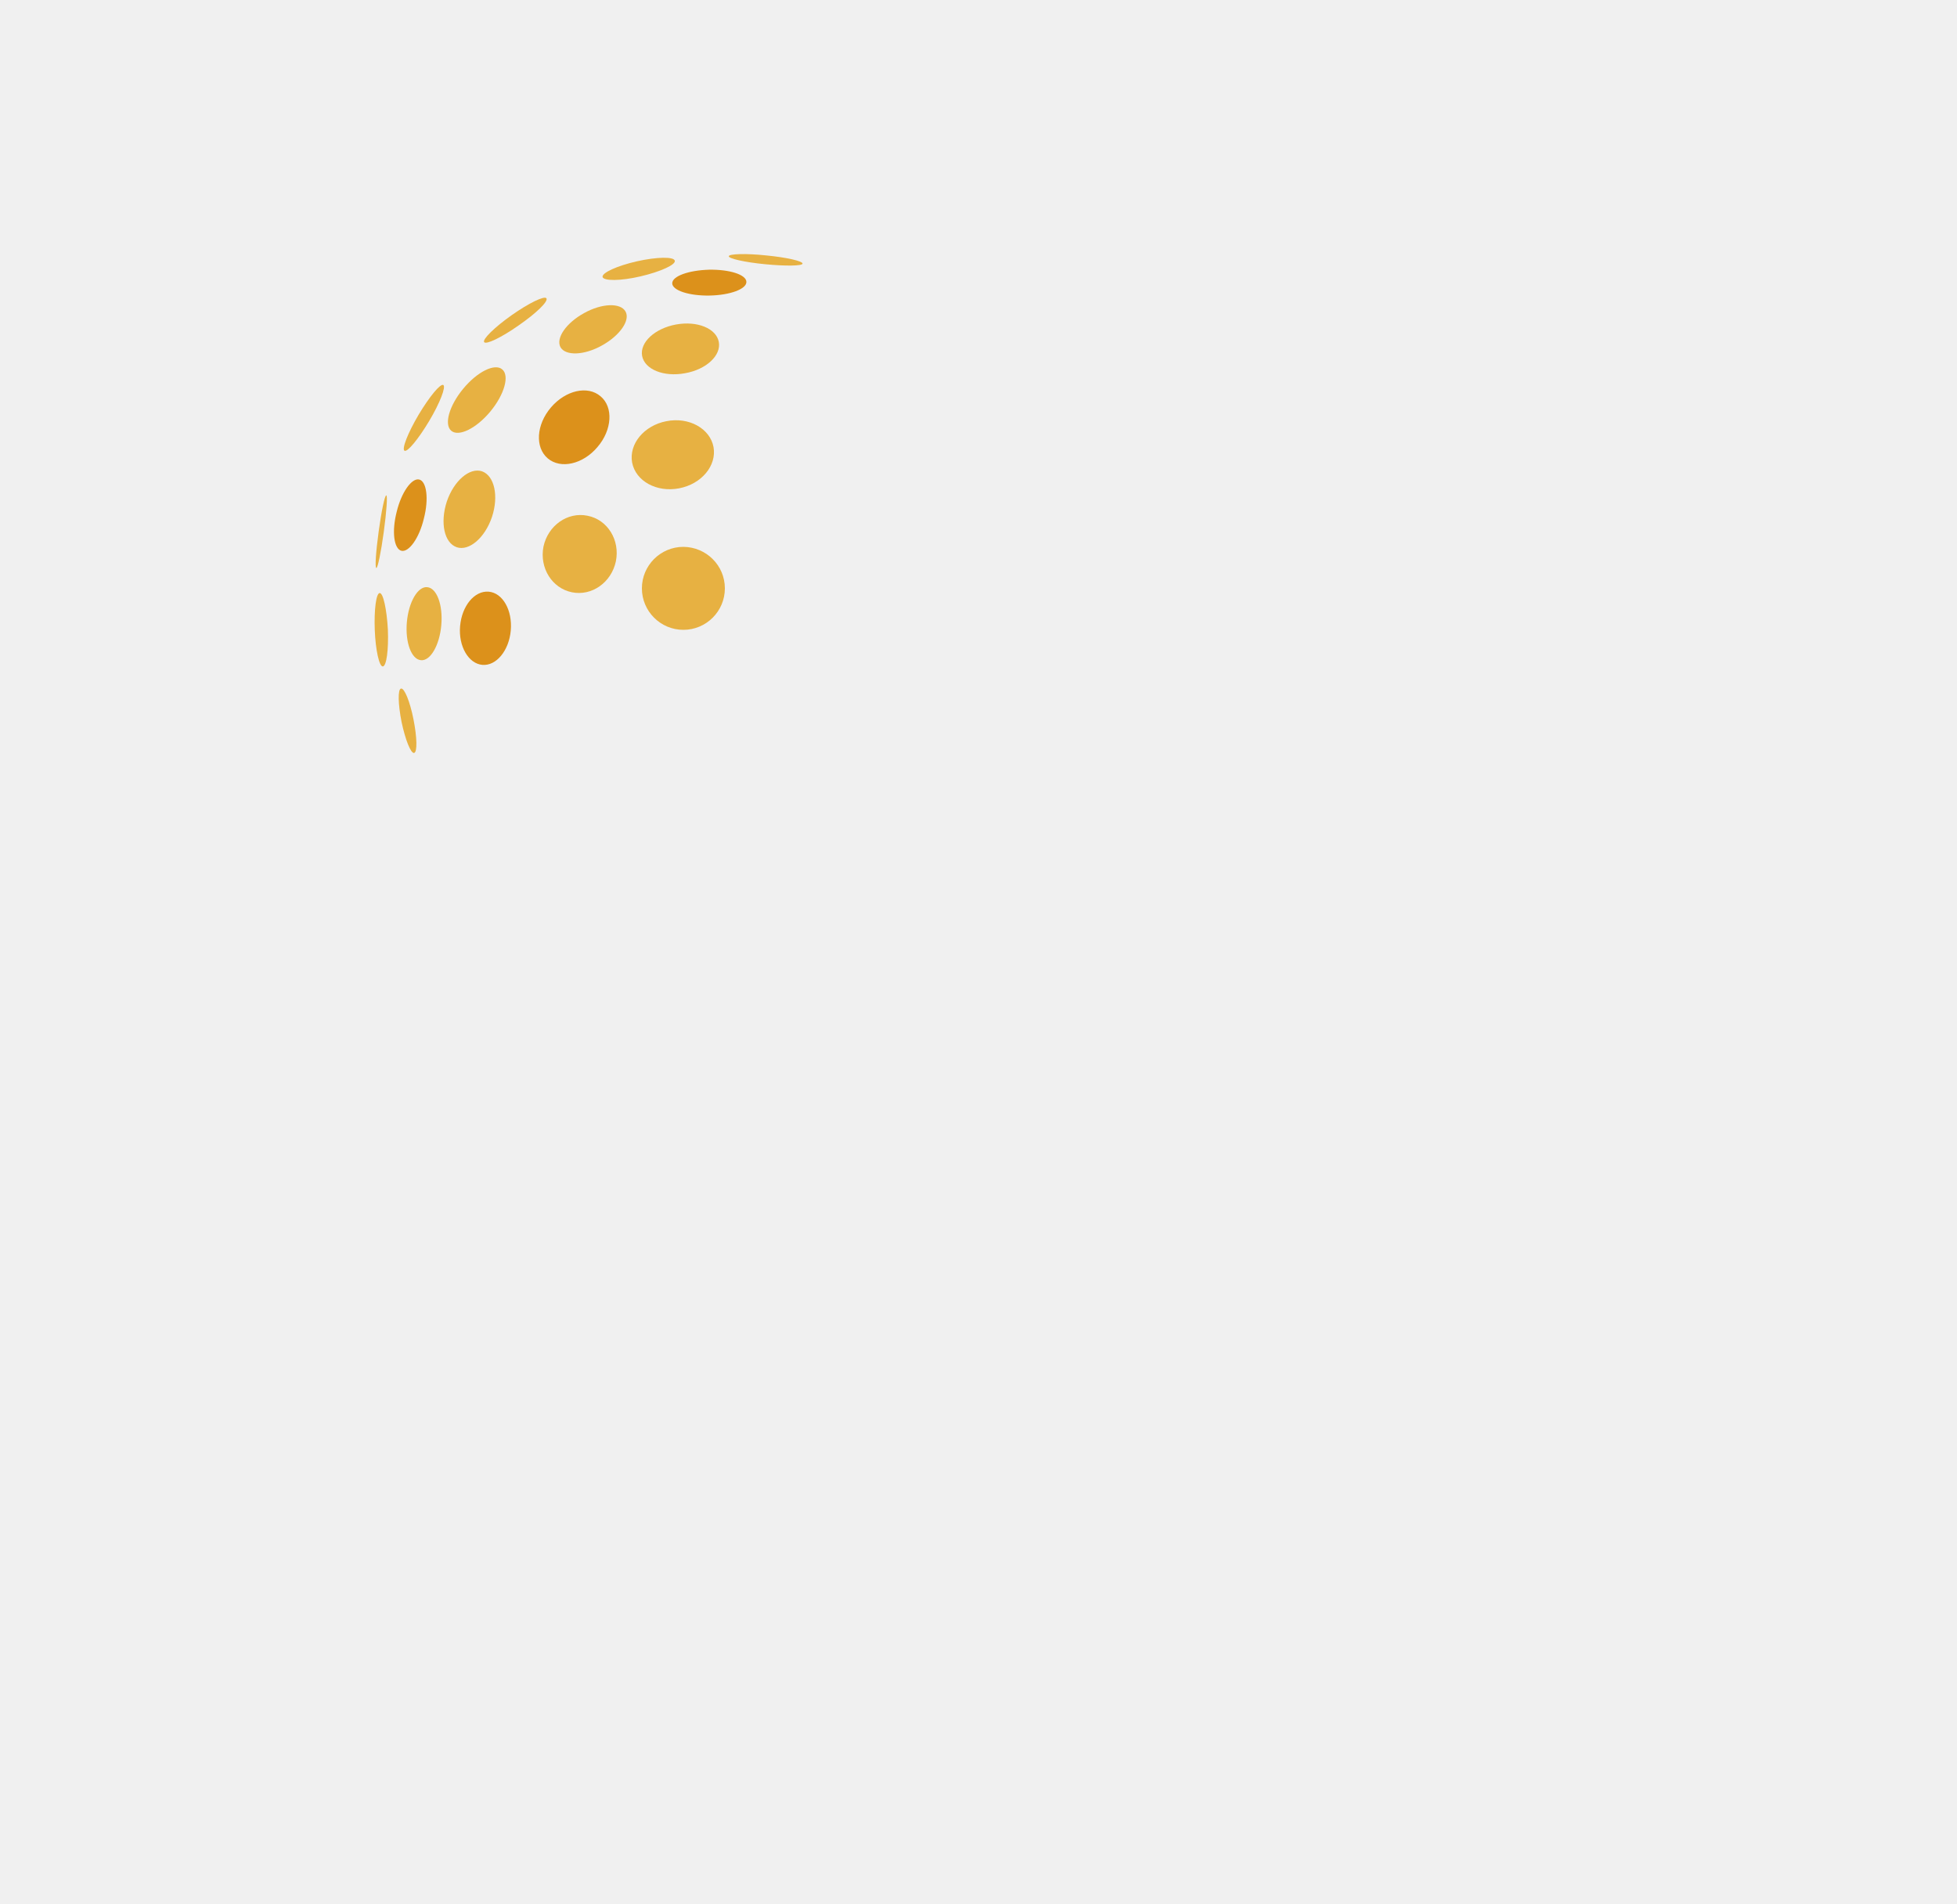
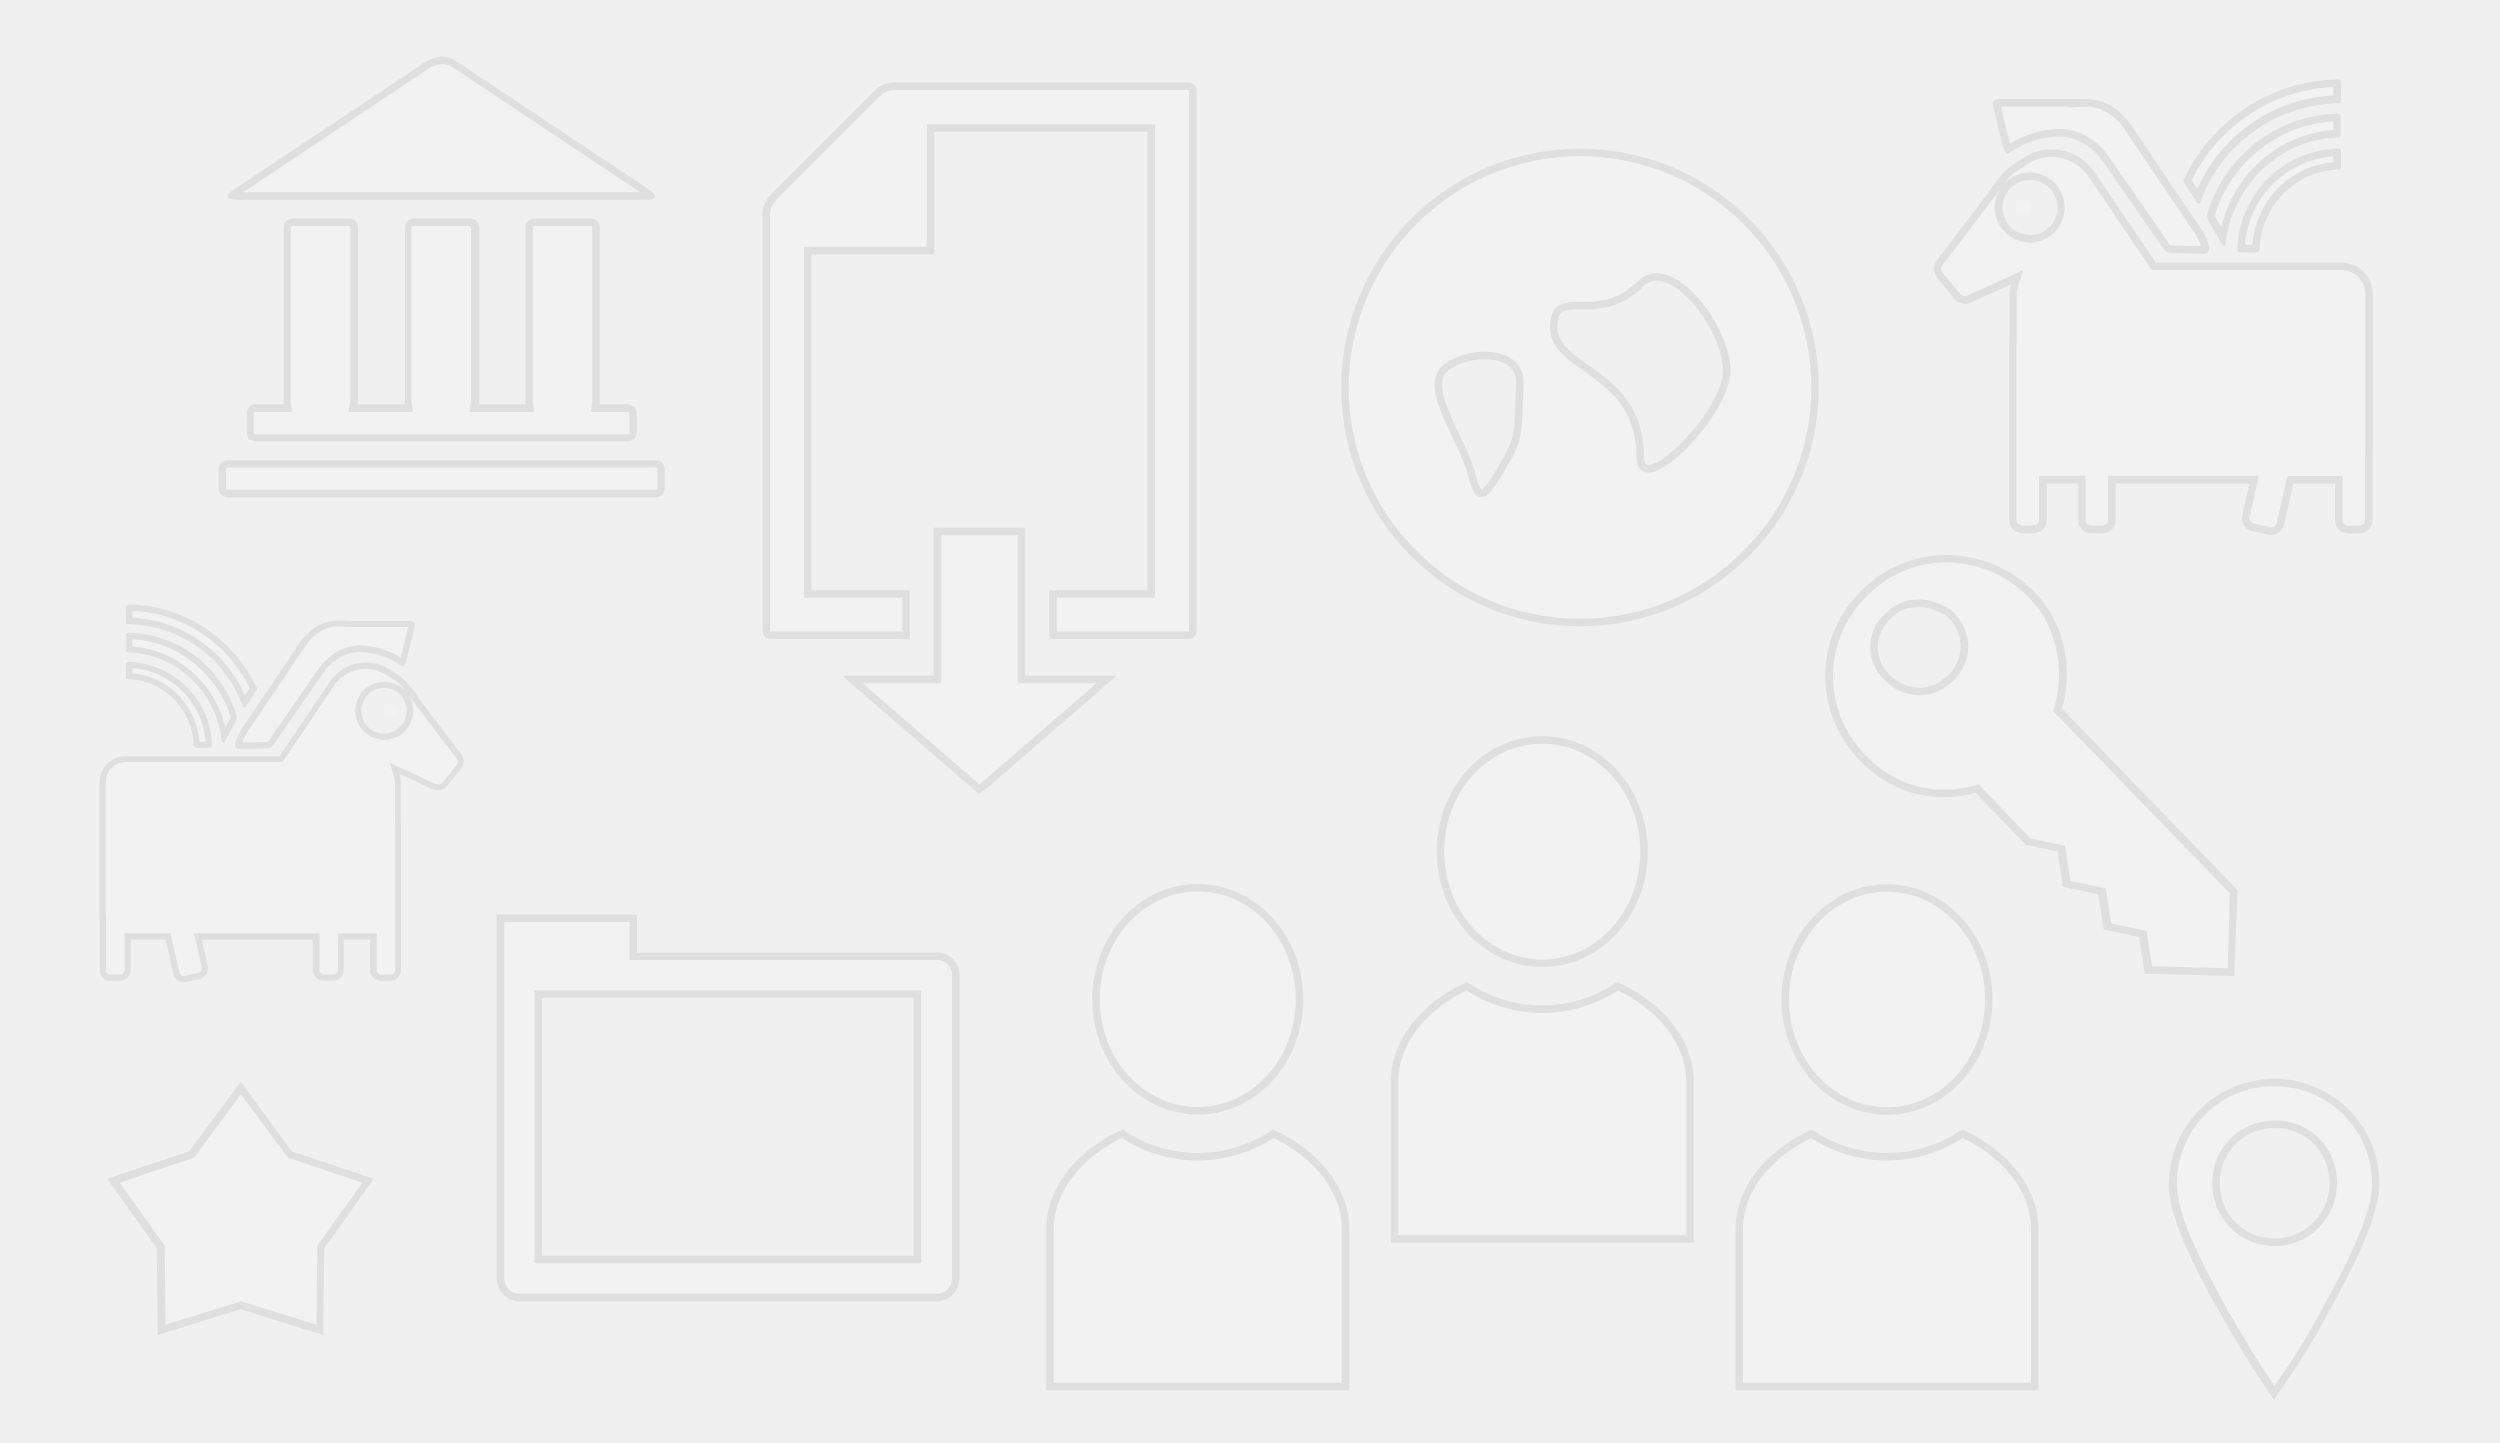
- <svg xmlns="http://www.w3.org/2000/svg" version="1.1" id="Ebene_1" x="0px" y="0px" viewBox="0 0 1000 972.8" style="enable-background:new 0 0 1000 972.8;" xml:space="preserve">
+ <svg xmlns="http://www.w3.org/2000/svg" version="1.1" x="0px" y="0px" viewBox="0 0 1000 577" style="enable-background:new 0 0 1000 577;" xml:space="preserve">
  <style type="text/css">
- 	.st0{fill:#E7B142;}
- 	.st1{fill:#DC911B;}
+ 	.st0{display:none;}
+ 	.st1{display:inline;}
+ 	.st2{fill:#4A668B;}
+ 	.st3{opacity:0.12;}
+ 	.st4{fill:#FFFFFF;}
+ 	.st5{fill:#5E5E5E;}
+ 	.st6{opacity:0.12;fill:#FFFFFF;stroke:#606060;stroke-width:3;stroke-miterlimit:10;}
+ 	.st7{fill:#FFFFFF;stroke:#606060;stroke-width:3;stroke-miterlimit:10;}
</style>
-   <g>
-     <path class="st0" d="M370.4,300.6c0,11.7-9.5,21.2-21.2,21.2c-11.7,0-21.2-9.5-21.2-21.2s9.5-21.2,21.2-21.2   C360.9,279.5,370.4,288.9,370.4,300.6z" />
-     <path class="st0" d="M364.6,228.4c1.7,9.5-6.1,18.9-17.6,21.1c-11.5,2.2-22.2-3.7-24-13.2c-1.7-9.5,6.1-18.9,17.5-21.1   C352,212.9,362.8,218.9,364.6,228.4z" />
-     <path class="st0" d="M314.7,286.8c-2.3,10.8-12.3,17.9-22.5,15.8c-10.2-2.1-16.6-12.5-14.5-23.3c2.3-10.8,12.3-17.9,22.5-15.8   C310.5,265.5,316.9,276,314.7,286.8z" />
-     <path class="st1" d="M305.3,228.4c-7.4,8.8-18.8,11.4-25.4,5.8s-5.9-17.2,1.6-26c7.5-8.8,18.8-11.4,25.4-5.7   C313.5,208,312.8,219.7,305.3,228.4z" />
-     <path class="st0" d="M350,190.7c-10.8,2-20.6-1.9-21.9-8.9c-1.2-6.9,6.5-14,17.3-16c10.9-2,20.6,2,21.9,8.9S360.9,188.8,350,190.7z   " />
-     <path class="st1" d="M362.6,151c-10.4,0.2-19-2.6-19.1-6.2c-0.1-3.7,8.4-6.7,18.8-7c10.4-0.2,19,2.5,19.1,6.2   C381.5,147.7,373,150.8,362.6,151z" />
-     <path class="st0" d="M391,135c-10.4-1-18.8-2.9-18.6-4.1c0.1-1.2,8.7-1.5,19.1-0.4c10.4,1,18.7,2.9,18.6,4.2   C409.9,135.9,401.3,136,391,135z" />
-     <path class="st0" d="M327.3,141.2c-10.2,2.4-18.9,2.4-19.4,0.3c-0.4-2.1,7.4-5.7,17.6-8c10.2-2.3,18.9-2.4,19.3-0.3   C345.4,135.2,337.6,138.8,327.3,141.2z" />
-     <path class="st0" d="M307.6,176.5c-9.1,5.1-18.6,5.4-21.2,0.9c-2.5-4.6,2.9-12.4,12-17.4c9.1-5.1,18.6-5.4,21.2-0.9   C322.2,163.6,316.8,171.4,307.6,176.5z" />
-     <path class="st0" d="M250.6,210.2c-7.2,8.7-16.2,13.1-20,9.9c-3.8-3.2-1.1-12.8,6.1-21.5s16.1-13.1,19.9-9.9   C260.5,191.9,257.7,201.6,250.6,210.2z" />
-     <path class="st0" d="M251.4,264.1c-3.6,10.7-11.7,17.6-18,15.5c-6.4-2.2-8.6-12.5-5.1-23.3c3.6-10.7,11.7-17.6,18-15.5   C252.7,243.1,254.9,253.5,251.4,264.1z" />
-     <path class="st1" d="M261,322.1c-0.9,10.3-7.4,18.2-14.5,17.6c-7.1-0.6-12.3-9.5-11.4-19.8c0.9-10.4,7.4-18.2,14.6-17.6   C256.9,302.9,261.9,311.8,261,322.1z" />
-     <path class="st0" d="M225.5,319.4c-0.9,10.3-5.6,18.4-10.4,17.9c-4.9-0.4-8.1-9.1-7.2-19.4c0.9-10.3,5.6-18.4,10.4-17.9   C223.2,300.4,226.4,309.1,225.5,319.4z" />
-     <path class="st1" d="M216.6,264.9c-2.4,10.1-7.7,17.4-11.5,16.5c-3.8-1-5-9.8-2.4-19.9c2.4-10,7.7-17.4,11.5-16.5   C218,245.9,219.2,254.8,216.6,264.9z" />
-     <path class="st0" d="M198.2,321.6c0.4,10.4-0.7,18.8-2.6,18.9c-1.8,0.1-3.7-8.3-4.1-18.6s0.7-18.8,2.5-18.9   C195.8,302.9,197.6,311.2,198.2,321.6z" />
-     <path class="st0" d="M196.1,271.8c-1.4,10.3-3.1,18.5-3.8,18.4c-0.8-0.1-0.2-8.5,1.2-18.7c1.4-10.3,3.1-18.5,3.9-18.4   C198.1,253.1,197.5,261.5,196.1,271.8z" />
-     <path class="st0" d="M219.3,215.1c-5.5,9.2-11.1,16-12.6,15.2c-1.5-0.9,1.7-9.1,7.2-18.4c5.5-9.2,11.1-16,12.6-15.2   S224.8,205.9,219.3,215.1z" />
-     <path class="st0" d="M265.1,166.2c-8.8,6.2-16.7,10-17.7,8.6c-1-1.4,5.3-7.6,14.1-13.8c8.8-6.2,16.7-10,17.7-8.6   C280.3,154,273.9,160.1,265.1,166.2z" />
-     <path class="st0" d="M211.3,367.6c1.8,9.1,2,16.7,0.3,17.1c-1.7,0.3-4.5-6.8-6.4-15.8c-1.8-9.1-2-16.7-0.3-17.1   C206.6,351.4,209.5,358.4,211.3,367.6z" />
+   <g id="Ebene_2" class="st0">
+     <g class="st1">
+       <polyline class="st2" points="0,577 0,0 1000,0 1000,577   " />
+     </g>
+   </g>
+   <g id="Ebene_1">
+     <g class="st3">
+       <g>
+         <path class="st4" d="M859.6,388l-2.3-14.5l-14.1-3l-2.2-14.1l-14.1-3l-2.2-14.1l-13.3-2.8l-20.3-21.1l-0.9,0.2     c-4,1.1-8.2,1.7-12.3,1.7c-12.3,0-23.9-5-32.4-14.1c-8.9-8.9-13.8-20.7-13.6-33.2c0.1-12.6,5.3-24.4,14.5-33.2     c8.6-8.6,20.1-13.3,32.5-13.3c12.8,0,24.8,5,33.9,14.1c11.4,11.4,15.6,28.9,10.9,45.5l-0.2,0.8l70.4,72.6l-0.8,32.2L859.6,388z      M755.3,246.5c-3.6,3.1-5.6,7.6-5.6,12.4s2,9.3,5.6,12.4c3.4,3.4,7.9,5.3,12.5,5.3s9.1-1.9,12.6-5.5c3.5-3.5,5.4-8,5.4-12.6     c0-4.7-2-9.2-5.9-13l-0.1-0.1l-0.1-0.1c-3.6-2.5-8.1-4-12.4-4C762.4,241.3,758.1,243.2,755.3,246.5z" />
+         <path class="st5" d="M778.5,225c12.4,0,24,4.9,32.8,13.7c10.9,10.9,15,28.2,10.5,44.1l-0.5,1.7l1.2,1.2l69.4,71.6l-0.8,30     l-30.3-0.8l-1.9-12.2l-0.3-2l-2-0.4l-12.1-2.5l-1.9-12.1l-0.3-2l-2-0.4l-12.1-2.5l-1.9-12.1l-0.3-2l-2-0.4l-11.8-2.5L792.6,315     l-1.2-1.3l-1.7,0.5c-3.9,1.1-7.9,1.7-11.9,1.7c-11.9,0-23.1-4.8-31.4-13.7l0,0l0,0c-8.6-8.6-13.3-20-13.2-32.1     c0.1-12.2,5.1-23.6,14-32.1l0,0l0,0C755.5,229.6,766.6,225,778.5,225 M754.2,245.4c-3.9,3.4-6.1,8.3-6.1,13.5     c0,5.2,2.2,10.1,6.1,13.5c3.8,3.7,8.6,5.7,13.5,5.7c5,0,9.9-2.1,13.7-5.9s5.9-8.6,5.9-13.7s-2.2-10-6.4-14.1l-0.2-0.2l-0.2-0.1     c-3.8-2.7-8.7-4.3-13.3-4.3C762,239.8,757.4,241.8,754.2,245.4 M778.5,222c-12.2,0-24.3,4.6-33.5,13.8     c-9.5,9.1-14.8,21.2-14.9,34.2c-0.1,12.9,4.9,25.1,14,34.3c9,9.5,21,14.6,33.5,14.6c4.2,0,8.5-0.6,12.7-1.8l20,20.8l12.7,2.7     l2.2,14.1l14.1,3l2.2,14.1l14.1,3l2.3,14.7l35.8,0.9L895,356l-70.2-72.5c4.8-17,0.5-35.2-11.3-47     C803.8,226.9,791.1,222,778.5,222L778.5,222z M767.7,275.1c-4.1,0-8.1-1.6-11.5-4.9c-3.2-2.8-5.1-6.9-5.1-11.3s1.9-8.6,5.2-11.4     c2.8-3.3,6.8-4.7,10.9-4.7c4.1,0,8.3,1.4,11.6,3.7c3.7,3.6,5.5,7.7,5.5,12c0,4.2-1.8,8.3-5,11.6     C775.9,273.4,771.8,275.1,767.7,275.1L767.7,275.1z" />
+       </g>
+     </g>
+     <path class="st6" d="M215.3,503.8H367V397.6H215.3V503.8z M374.7,519H207.8c-4.2,0-7.6-3.4-7.6-7.6V367.3h53.1v15.2h121.4   c4.2,0,7.6,3.4,7.6,7.6v121.4C382.3,515.6,378.9,519,374.7,519" />
+     <g class="st3">
+       <path class="st7" d="M323.1,237.6V100.2h49.1v-49h88.3v186.4h-39.3v16.5h54c1.9-0.1,1.9-1.4,1.9-1.9V36.4    c-0.1-1.9-1.4-1.9-1.9-1.9H357.5c-0.1,0-3.8,0.1-6.3,2.6l-42.1,42.1c0,0.1-2.6,2.8-2.6,6.3v166.7c0.1,1.9,1.4,1.9,1.9,1.9h54    v-16.5H323.1z" />
+       <line class="st7" x1="362.4" y1="254.1" x2="362.4" y2="255.7" />
+     </g>
+     <g class="st3">
+       <polygon class="st4" points="341,271.8 375,271.8 375,212.6 408.6,212.6 408.6,271.8 442.6,271.8 391.8,315.8   " />
+       <path class="st5" d="M407.1,214.1v56.2v3h3h28.5l-46.8,40.5L345,273.3h28.5h3v-3v-56.2L407.1,214.1 M410.1,211.1h-36.6v59.2h-36.6    l54.9,47.5l54.9-47.5h-36.6L410.1,211.1L410.1,211.1z" />
+     </g>
+     <g class="st3">
+       <path class="st7" d="M479.1,462.7c-11.8,0-22.3-3.9-30.2-9.2c-17.1,7.9-28.9,22.3-28.9,38.1v63h118.2v-63    c0-15.8-11.8-30.2-28.9-38.1C501.4,458.8,490.9,462.7,479.1,462.7" />
+       <path class="st7" d="M438.4,399.7c0,24.9,18.4,44.6,40.7,44.6c22.3,0,40.7-19.7,40.7-44.6s-18.4-44.6-40.7-44.6    C456.8,355.1,438.4,374.8,438.4,399.7" />
+       <path class="st7" d="M754.8,444.4c22.3,0,40.7-19.7,40.7-44.6s-18.4-44.6-40.7-44.6s-40.7,19.7-40.7,44.6    C714.1,424.7,732.5,444.4,754.8,444.4" />
+       <path class="st7" d="M616.9,385.3c22.3,0,40.7-19.7,40.7-44.6S639.3,296,616.9,296s-40.7,19.7-40.7,44.6S594.6,385.3,616.9,385.3" />
+       <path class="st7" d="M616.9,403.7c-11.8,0-22.3-3.9-30.2-9.2c-17.1,7.9-28.9,22.3-28.9,38.1v63H676v-63    c0-15.8-11.8-30.2-28.9-38.1C639.3,399.7,628.8,403.7,616.9,403.7" />
+       <path class="st7" d="M754.8,462.7c-11.8,0-22.3-3.9-30.2-9.2c-17.1,7.9-28.9,22.3-28.9,38.1v63h118.2v-63    c0-15.8-11.8-30.2-28.9-38.1C777.1,458.8,766.6,462.7,754.8,462.7" />
+     </g>
+     <path class="st6" d="M632,61c-51.9,0-94,42.1-94,94s42.1,94,94,94s94-42.1,94-94S683.9,61,632,61z M601.9,185.1   c-9.8,17.3-10.5,14.3-13.5,3.8c-3.8-13.5-18-32.3-11.3-40.6c7.5-8.3,32.3-9.8,30.8,6C607.2,172.3,607.9,175.3,601.9,185.1z    M656.1,182.8c0-34.6-34.6-34.6-34.6-51.9s17.3,0,34.6-17.3c12-12,34.6,17.3,34.6,34.6S656.1,200.1,656.1,182.8z" />
+     <g class="st3">
+       <g>
+         <path class="st4" d="M908.5,212.5c-0.3,0-0.6,0-0.8-0.1l-6.5-1.5c-1-0.2-1.8-0.8-2.3-1.7c-0.5-0.8-0.7-1.8-0.5-2.8l3.3-14.5     h-56.9v16.2c0,2-1.6,3.7-3.7,3.7h-4.6c-2,0-3.7-1.6-3.7-3.7v-16.2h-15.6v16.2c0,2-1.6,3.7-3.7,3.7h-4.6c-2,0-3.7-1.6-3.7-3.7     v-70.5c0-0.2,0-0.5,0.1-0.8v-0.2v-19.2c0-1.1,0.2-2.3,0.5-3.4l1.1-3.3l-19.1,8.8c-0.5,0.2-1.1,0.4-1.7,0.4     c-1.3,0-2.4-0.5-3.2-1.5l-6.7-8.3c-1.2-1.5-1.3-3.6-0.1-5.1l20.8-27.3l0.1-0.1c0,0,0-0.1,0.1-0.1c0.1-0.2,0.2-0.3,0.3-0.5     c0.6-1,1.4-2,2.2-3c0.6-0.7,1.1-1.3,1.5-1.9c1.3-1.8,2.8-3.3,4.7-4.5l4.3-2.9c3.1-2.1,6.8-3.3,10.6-3.3c6.4,0,12.4,3.2,16,8.5     l24.8,36.7h75.1c6,0,11,4.9,11,11v63.5c0,0.5,0,0.9-0.1,1.4v0.1v25.6c0,2-1.6,3.7-3.7,3.7h-4.6c-2,0-3.7-1.6-3.7-3.7V192h-19.4     l-4,17.7C911.7,211.3,910.2,212.5,908.5,212.5z M812,70.5c-6.9,0-12.5,5.6-12.5,12.5s5.6,12.5,12.5,12.5s12.5-5.6,12.5-12.5     S818.9,70.5,812,70.5z" />
+         <path class="st5" d="M820.6,62.8c5.9,0,11.5,2.9,14.8,7.8l24.4,36.1l0.9,1.3h1.6h74.3c5.2,0,9.5,4.2,9.5,9.5V181     c0,0.4,0,0.8-0.1,1.2v0.2v0.2v25.5c0,1.2-1,2.2-2.2,2.2h-4.6c-1.2,0-2.2-1-2.2-2.2v-14.7v-3h-3h-16.7h-2.4l-0.5,2.3l-3.7,16.5     c-0.2,1-1.2,1.8-2.2,1.8c-0.2,0-0.3,0-0.5-0.1l-6.5-1.5c-1.2-0.3-2-1.5-1.7-2.7l2.9-12.7l0.8-3.7h-3.8h-53.5h-3v3V208     c0,1.2-1,2.2-2.2,2.2h-4.6c-1.2,0-2.2-1-2.2-2.2v-14.7v-3h-3h-12.6h-3v3V208c0,1.2-1,2.2-2.2,2.2h-4.6c-1.2,0-2.2-1-2.2-2.2     v-70.5c0-0.1,0-0.3,0-0.5l0.1-0.3v-0.3v-19c0-1,0.2-2,0.5-2.9l2.1-6.5l-6.2,2.9l-16,7.3c-0.4,0.2-0.8,0.2-1.2,0.2     c-0.8,0-1.5-0.3-2-1l-6.8-8.3c-0.8-0.9-0.8-2.3,0-3.2l20.7-27.2l0.2-0.2l0.1-0.1l0,0c0.1-0.2,0.3-0.4,0.4-0.7     c0.4-0.7,1-1.5,1.6-2.2c-1.4,2.2-2.2,4.7-2.2,7.5c0,7.7,6.3,14,14,14s14-6.3,14-14s-6.3-14-14-14c-3.9,0-7.4,1.6-9.9,4.1     c0-0.1,0.1-0.1,0.1-0.2c1.2-1.7,2.6-3.1,4.3-4.2l4.3-2.9C813.7,63.9,817.1,62.8,820.6,62.8 M820.6,59.8c-4,0-8,1.1-11.5,3.5     l-4.3,2.9c-2,1.3-3.7,3-5.1,4.9c-1,1.5-2.7,3.1-3.8,5.1c-0.1,0.2-0.3,0.4-0.4,0.7l-20.7,27.2c-1.6,2-1.6,4.9,0.1,7l6.7,8.3     c1.1,1.4,2.7,2.1,4.4,2.1c0.8,0,1.6-0.2,2.4-0.5l16-7.3c-0.4,1.2-0.6,2.5-0.6,3.8v19c-0.1,0.3-0.1,0.7-0.1,1.1v70.5     c0,2.9,2.4,5.2,5.2,5.2h4.6c2.9,0,5.2-2.4,5.2-5.2v-14.7h12.6v14.7c0,2.9,2.4,5.2,5.2,5.2h4.6c2.9,0,5.2-2.4,5.2-5.2v-14.7h53.5     l-2.9,12.7c-0.7,2.8,1.1,5.6,3.9,6.3l6.5,1.5c0.4,0.1,0.8,0.1,1.2,0.1c2.4,0,4.5-1.7,5.1-4.1l3.7-16.5H934v14.7     c0,2.9,2.4,5.2,5.2,5.2h4.6c2.9,0,5.2-2.4,5.2-5.2v-25.5c0.1-0.5,0.1-1.1,0.1-1.6v-63.5c0-6.9-5.6-12.5-12.5-12.5h-74.3l-24.4-36     C833.9,63,827.3,59.8,820.6,59.8L820.6,59.8z M812,94c-6.1,0-11-4.9-11-11s4.9-11,11-11s11,4.9,11,11S818.1,94,812,94L812,94z" />
+       </g>
+       <g>
+         <circle class="st4" cx="809.2" cy="83" r="3.3" />
+       </g>
+       <g>
+         <path class="st4" d="M868.7,99.7c-0.9,0-1.7-0.4-2.2-1.2L842.6,64c-4.4-6.7-11.8-11-18.7-11h-0.3c-7.1,0.1-14.2,2.4-20.4,6.6     c-0.3-0.6-0.7-1.6-1.1-3l-3.6-14.9c0-0.2,0-0.3,0.1-0.4c0.1-0.1,0.2-0.2,0.5-0.2c0,0,31.5,0,32,0l-0.2,0.2l3.8-0.1     c0.2,0,0.3,0,0.5,0c5.8,0,11.9,3.7,16,9.7l28.3,41.9c1.4,2,2.2,4.1,2.8,6.5c0.1,0.2,0,0.4-0.1,0.5s-0.2,0.2-0.4,0.2L868.7,99.7z" />
+         <path class="st5" d="M827.5,42.6l-0.4,0.4l7.6-0.3c0.1,0,0.3,0,0.4,0c5.2,0,11,3.5,14.7,9l28.3,41.9c1,1.6,1.8,3.1,2.3,4.9     l-11.7-0.3l0,0l0,0c-0.5,0-0.8-0.3-0.9-0.5l-23.9-34.5c-4.8-7.2-12.4-11.6-20-11.6c-0.1,0-0.2,0-0.3,0     c-6.8,0.1-13.6,2.1-19.6,5.9c-0.1-0.3-0.2-0.7-0.3-1.1l-3.3-13.7h27.1 M829.7,39.6h-30.6c-1.3,0-2.4,1.2-2,2.5l3.6,14.9     c0.6,2.6,1.6,4.5,2.3,4.5c0.1,0,0.1,0,0.2,0c0.1-0.1,0.2-0.1,0.3-0.2c6.1-4.3,12.9-6.6,20.1-6.7c0.1,0,0.2,0,0.3,0     c6.1,0,13,3.7,17.5,10.3l23.9,34.5c0.8,1.1,2,1.8,3.4,1.8l13,0.3c1.3,0,2.4-1.3,2-2.6c-0.6-2.4-1.5-4.6-3-7L852.4,50     c-4.5-6.6-11.2-10.3-17.2-10.3c-0.2,0-0.3,0-0.5,0C834.7,39.6,832.6,39.6,829.7,39.6L829.7,39.6z" />
+       </g>
+       <g>
+         <path class="st4" d="M896.5,99.5c0.6-20.9,17.4-37.8,38.4-38.6v5.4c-17.6,0.8-31.8,15.2-32.6,33.2H896.5z" />
+         <path class="st5" d="M933.4,62.5v2.4c-8.4,0.7-16.1,4.3-22.1,10.3c-6,6.1-9.7,14.1-10.4,22.8H898C899.3,79.1,914.4,64,933.4,62.5      M935.4,59.4c-22.1,0.6-40,18.4-40.4,40.4c-0.1,0.7,0.3,1.1,0.9,1.1l6.6,0.1c0.7,0,1.2-0.6,1.3-1.2c0.7-17.5,14.4-31.7,31.9-32     c0.3,0,0.7-0.3,0.7-0.7v-6.7C936.4,59.9,935.9,59.4,935.4,59.4L935.4,59.4z" />
+       </g>
+       <g>
+         <path class="st4" d="M884.7,87.3c-0.3-0.4-0.3-1.1-0.2-1.7c6.7-22.6,26.9-38,50.3-38.6v6.4c-22.7,0.7-42.2,18.7-45.6,41.7     L884.7,87.3z" />
+         <path class="st5" d="M933.3,48.6V52c-21.4,1.4-39.9,17.6-44.8,38.9l-2.5-4.3c0,0-0.1-0.3,0-0.6c3.1-10.5,9.7-19.9,18.4-26.6     C912.8,52.9,922.7,49.1,933.3,48.6 M935.5,45.5c-24.8,0.3-45.7,17.1-52.5,39.8c-0.2,1-0.1,2,0.3,2.8l5.6,9.9     c0.1,0.3,0.4,0.4,0.6,0.4c0.3,0,0.7-0.2,0.7-0.6c2.2-23,21.7-42.5,45.3-42.8c0.3,0,0.7-0.2,0.7-0.7v-8     C936.3,45.8,935.9,45.5,935.5,45.5L935.5,45.5z" />
+       </g>
+       <g>
+         <path class="st4" d="M874.9,72.3c11-23.2,34.4-38.5,59.8-39v6.4c-24.6,0.6-46.7,16.2-55.6,39.2L874.9,72.3z" />
+         <path class="st5" d="M933.3,34.8v3.4c-23.7,1.1-44.9,15.8-54.4,37.4l-2.2-3.5c5.2-10.7,13.2-19.8,23.2-26.4     C909.8,39.1,921.3,35.4,933.3,34.8 M935.4,31.8c-27.5,0.3-51.1,16.8-62,40.3c-0.1,0.2,0,0.6,0.2,0.9l5.1,7.9     c0.1,0.2,0.4,0.4,0.7,0.4s0.7-0.2,0.8-0.6c8.2-22.7,29.9-39.1,55.4-39.4c0.4,0,0.8-0.3,0.8-0.8v-7.8     C936.3,32.1,935.8,31.8,935.4,31.8L935.4,31.8z" />
+       </g>
+     </g>
+     <g class="st3">
+       <path class="st4" d="M91.1,197.4c-0.7,0-2.2-0.3-2.2-2.2v-7.4c0-0.7,0.3-2.2,2.2-2.2h171.1c0.7,0,2.2,0.3,2.2,2.2v7.4    c0,0.7-0.3,2.2-2.2,2.2H91.1z" />
+       <path class="st5" d="M262.2,187.1c0.8,0,0.8,0.3,0.8,0.7v7.4c0,0.7-0.4,0.7-0.7,0.7H91.1c-0.7,0-0.7-0.4-0.7-0.7v-7.4    c0-0.8,0.3-0.8,0.7-0.8h171.1 M262.2,184.1H91.1c-3.7,0-3.7,3.7-3.7,3.7v7.4c0,3.7,3.7,3.7,3.7,3.7h171.1c3.7,0,3.7-3.7,3.7-3.7    v-7.4C265.9,184.1,262.2,184.1,262.2,184.1L262.2,184.1z" />
+     </g>
+     <g class="st3">
+       <path class="st4" d="M102.3,175.1c-0.7,0-2.2-0.3-2.2-2.2v-7.4c0-0.7,0.3-2.2,2.2-2.2h13l-0.3-1.7c0-0.2,0-0.4,0-0.4v-70    c0-2,1.6-2.2,2.2-2.2h22.3c2.1,0,2.2,1.8,2.2,2.2V161c-0.1,0.1-0.1,0.3-0.1,0.5l-0.3,1.7h22.3l-0.3-1.7c0-0.2,0-0.4,0-0.4v-70    c0-2,1.6-2.2,2.2-2.2h22.3c2,0,2.2,1.6,2.2,2.2V161c-0.1,0.1-0.1,0.3-0.2,0.6l-0.2,1.7H212l-0.3-1.8c0-0.2-0.1-0.4-0.1-0.4v-70    c0-2.1,1.8-2.2,2.2-2.2h22.3c2,0,2.2,1.6,2.2,2.2V161c-0.1,0.1-0.1,0.3-0.2,0.6l-0.2,1.7h13c0.7,0,2.2,0.3,2.2,2.2v7.4    c0,0.7-0.3,2.2-2.2,2.2L102.3,175.1L102.3,175.1z" />
+       <path class="st5" d="M236.2,90.4c0.4,0,0.7,0,0.7,0.8v69.6c-0.1,0.2-0.1,0.4-0.1,0.6l-0.4,3.4h3.4H251c0.8,0,0.8,0.3,0.8,0.7v7.4    c0,0.8-0.3,0.8-0.7,0.8H102.3c-0.8,0-0.8-0.3-0.8-0.7v-7.4c0-0.8,0.3-0.8,0.7-0.8h11.2h3.5l-0.6-3.5c0-0.1,0-0.2,0-0.2v-70    c0-0.4,0-0.7,0.8-0.7h22.3c0.4,0,0.7,0,0.7,0.8v69.6c0,0.1-0.1,0.3-0.1,0.5l-0.6,3.5h3.5h18.8h3.5l-0.6-3.5c0-0.1,0-0.2,0-0.2v-70    c0-0.4,0-0.7,0.8-0.7h22.3c0.4,0,0.7,0,0.7,0.8v69.6c-0.1,0.2-0.1,0.4-0.1,0.6l-0.4,3.4h3.4h18.8h3.6l-0.6-3.5c0-0.1,0-0.2,0-0.2    v-70c0-0.4,0-0.7,0.8-0.7L236.2,90.4 M236.2,87.4h-22.3c0,0-3.7,0-3.7,3.7v70c0,0,0,0.2,0.1,0.6h-18.8c0-0.2,0.2-0.3,0.2-0.6v-70    c0,0,0-3.7-3.7-3.7h-22.3c0,0-3.7,0-3.7,3.7v70c0,0,0,0.2,0.1,0.6H143c0-0.2,0.2-0.3,0.2-0.6v-70c0,0,0-3.7-3.7-3.7h-22.3    c0,0-3.7,0-3.7,3.7v70c0,0,0,0.2,0.1,0.6h-11.2c-3.7,0-3.7,3.7-3.7,3.7v7.4c0,3.7,3.7,3.7,3.7,3.7H251c3.7,0,3.7-3.7,3.7-3.7v-7.4    c0-3.7-3.7-3.7-3.7-3.7h-11.3c0-0.2,0.2-0.3,0.2-0.6v-70C239.9,91.1,239.9,87.4,236.2,87.4L236.2,87.4z" />
+     </g>
+     <g class="st3">
+       <path class="st4" d="M94.8,78.4c-0.6,0-1.4-0.1-1.9-0.2c0.3-0.3,0.7-0.6,1.5-1.2l76.9-51.2c0,0,2.4-1.5,5.4-1.6h0.3    c1.7,0,3.4,0.6,5,1.6L258.9,77c0.5,0.4,1.1,0.9,1.4,1.2c-0.4,0.1-0.9,0.1-1.9,0.1H94.8V78.4z" />
+       <path class="st5" d="M177,25.7c1.5,0,2.9,0.5,4.2,1.3L256,76.9H97.3L172.1,27c0,0,2-1.3,4.6-1.3H177 M177.1,22.7h-0.3    c-3.6,0.1-6.2,1.8-6.2,1.8l-77,51.3c-6.2,4.1,1.2,4.1,1.2,4.1h163.6c7.4,0,1.2-4.1,1.2-4.1l-76.9-51.2    C180.9,23.2,178.9,22.7,177.1,22.7L177.1,22.7z" />
+     </g>
+     <g class="st3">
+       <polygon class="st4" points="64.3,498.9 45.4,472.3 76.7,461.8 96.3,435.2 116,461.8 147.2,472.3 128.3,498.9 128,532 96.3,522.1     64.7,532   " />
+       <path class="st5" d="M96.3,437.7l18.2,24.5l0.6,0.8l0.9,0.3l28.9,9.8l-17.5,24.5l-0.5,0.8v0.9l-0.3,30.6l-29.3-9.1l-0.9-0.3    l-0.9,0.3l-29.3,9.1l-0.3-30.6v-0.9l-0.5-0.8l-17.5-24.5l28.9-9.8l0.9-0.3l0.6-0.8L96.3,437.7 M96.3,432.7l-20.6,27.8l-32.8,11    l19.8,27.8l0.4,34.7l33.1-10.3l33.1,10.3l0.4-34.7l19.8-27.8l-32.8-11L96.3,432.7L96.3,432.7z" />
+     </g>
+     <g class="st3">
+       <g>
+         <path class="st4" d="M904.4,549.4L904.4,549.4c-0.9-1.2-9.1-14.2-17.3-29c-12.1-21.8-18-37-18-46.4c0-22.6,18.4-41,41-41     c10.8,0,21,4.3,28.7,12.1c7.7,7.8,11.8,18,11.6,28.9c0,9.1-5.9,24.3-18,46.4c-8,15.3-16.4,27.9-17.3,29l-0.1,0.1l-0.1,0.1     l-5.2,7.8L904.4,549.4z M910,449.6c-13.2,0-23.6,10.4-23.6,23.6s10.4,23.6,23.6,23.6c12.8,0,23.3-10.6,23.3-23.6     C933.3,459.8,923.3,449.6,910,449.6z" />
+         <path class="st5" d="M910,434.5c10.4,0,20.2,4.1,27.6,11.6c7.4,7.5,11.3,17.3,11.2,27.8c0,8.9-5.8,23.8-17.8,45.7l0,0l0,0     c-8,15.3-16,27.4-17,28.6l-0.1,0.1l-0.2,0.2l-3.9,5.9l-3.9-5.9l-0.2-0.2l-0.1-0.1c-1.1-1.7-9.2-14.5-17.1-28.8     c-12-21.6-17.8-36.5-17.8-45.7c0-10.6,4.1-20.5,11.5-28S899.4,434.5,910,434.5 M910,498.4c13.7,0,24.8-11.3,24.8-25.1     c0-14.3-10.7-25.1-24.8-25.1s-25.1,11-25.1,25.1S895.9,498.4,910,498.4 M910,431.5c-23.6,0-42.5,18.9-42.5,42.5     c0,9.6,5.7,24.6,18.2,47.1c8.6,15.3,17.1,28.9,17.5,29.3l6.4,9.6l6.4-9.6c0.7-0.7,9.3-13.6,17.5-29.3     c12.1-22.1,18.2-37.5,18.2-47.1C952.1,450.4,932.8,431.5,910,431.5L910,431.5z M910,495.4c-12.5,0-22.1-9.6-22.1-22.1     s9.6-22.1,22.1-22.1s21.8,9.6,21.8,22.1S921.8,495.4,910,495.4L910,495.4z" />
+       </g>
+     </g>
+     <g class="st3">
+       <g>
+         <path class="st4" d="M70.5,389.4l-3.3-14.7H51.1v13.4c0,1.7-1.4,3.1-3.1,3.1h-3.8c-1.7,0-3.1-1.4-3.1-3.1v-21.2v-0.1     c-0.1-0.4-0.1-0.7-0.1-1.2V313c0-5.1,4.1-9.1,9.1-9.1h62.3l20.6-30.4c3-4.4,8-7.1,13.3-7.1c3.2,0,6.2,1,8.8,2.7l3.6,2.4     c1.6,1,2.8,2.2,3.9,3.7c0.3,0.5,0.7,1,1.2,1.6c0.7,0.8,1.3,1.7,1.8,2.5c0.1,0.2,0.2,0.2,0.2,0.4c0.1,0,0.1,0.1,0.1,0.1l0.1,0.1     l17.3,22.7c1,1.2,0.9,3-0.1,4.2l-5.6,6.9c-0.7,0.8-1.6,1.2-2.7,1.2c-0.5,0-1-0.2-1.4-0.3l-15.8-7.3l0.9,2.7     c0.2,0.9,0.4,1.9,0.4,2.8v15.9v0.2c0.1,0.2,0.1,0.5,0.1,0.7V388c0,1.7-1.4,3.1-3.1,3.1h-3.8c-1.7,0-3.1-1.4-3.1-3.1v-13.4h-12.9     V388c0,1.7-1.4,3.1-3.1,3.1h-3.8c-1.7,0-3.1-1.4-3.1-3.1v-13.4H79.1l2.7,12c0.2,0.8,0,1.7-0.4,2.3c-0.4,0.7-1.1,1.2-1.9,1.4     l-5.4,1.2c-0.2,0.1-0.4,0.1-0.7,0.1C72.1,391.7,70.8,390.7,70.5,389.4z M143.2,284.3c0,5.7,4.6,10.4,10.4,10.4     c5.7,0,10.4-4.6,10.4-10.4c0-5.7-4.6-10.4-10.4-10.4C147.8,273.9,143.2,278.5,143.2,284.3z" />
+         <path class="st5" d="M146.4,267.5c2.9,0,5.7,0.9,8.2,2.5l3.6,2.4c1.4,0.9,2.6,2.1,3.6,3.5c0,0.1,0.1,0.1,0.1,0.2     c-2.1-2.1-5-3.4-8.2-3.4c-6.4,0-11.6,5.2-11.6,11.6c0,6.4,5.2,11.6,11.6,11.6c6.4,0,11.6-5.2,11.6-11.6c0-2.3-0.7-4.4-1.8-6.2     c0.5,0.6,1,1.2,1.3,1.8c0.1,0.2,0.2,0.4,0.3,0.6l0,0l0.1,0.1l0.2,0.2l17.2,22.6c0.7,0.7,0.7,1.9,0,2.7l-5.6,6.9     c-0.4,0.6-1,0.8-1.7,0.8c-0.3,0-0.7,0-1-0.2l-13.3-6.1l-5.1-2.4l1.7,5.4c0.2,0.7,0.4,1.6,0.4,2.4v15.8v0.2l0.1,0.2     c0,0.2,0,0.3,0,0.4V388c0,1-0.8,1.8-1.8,1.8h-3.8c-1,0-1.8-0.8-1.8-1.8v-12.2v-2.5h-2.5h-10.5h-2.5v2.5V388c0,1-0.8,1.8-1.8,1.8     h-3.8c-1,0-1.8-0.8-1.8-1.8v-12.2v-2.5h-2.5H80.8h-3.2l0.7,3.1l2.4,10.5c0.2,1-0.4,2-1.4,2.2l-5.4,1.2c-0.2,0.1-0.2,0.1-0.4,0.1     c-0.8,0-1.7-0.7-1.8-1.5l-3.1-13.7l-0.4-1.9h-2H52.3h-2.5v2.5V388c0,1-0.8,1.8-1.8,1.8h-3.8c-1,0-1.8-0.8-1.8-1.8v-21.2v-0.2     v-0.2c-0.1-0.3-0.1-0.7-0.1-1v-52.7c0-4.4,3.6-7.9,7.9-7.9h61.6h1.3l0.7-1.1l20.2-30C136.9,269.9,141.5,267.5,146.4,267.5      M146.4,265c-5.6,0-11,2.7-14.4,7.6l-20.2,29.9H50.2c-5.7,0-10.4,4.6-10.4,10.4v52.7c0,0.4,0,0.9,0.1,1.3V388     c0,2.3,1.9,4.3,4.3,4.3H48c2.3,0,4.3-1.9,4.3-4.3v-12.2h13.9l3.1,13.7c0.5,2,2.2,3.4,4.2,3.4c0.3,0,0.7,0,1-0.1l5.4-1.2     c2.3-0.6,3.8-2.9,3.2-5.2l-2.4-10.5h44.4V388c0,2.3,1.9,4.3,4.3,4.3h3.8c2.3,0,4.3-1.9,4.3-4.3v-12.2H148V388     c0,2.3,1.9,4.3,4.3,4.3h3.8c2.3,0,4.3-1.9,4.3-4.3v-58.5c0-0.3,0-0.7-0.1-0.9v-15.8c0-1.1-0.2-2.2-0.5-3.2l13.3,6.1     c0.7,0.2,1.3,0.4,2,0.4c1.4,0,2.7-0.6,3.7-1.7l5.6-6.9c1.4-1.7,1.4-4.1,0.1-5.8l-17.2-22.6c-0.1-0.2-0.2-0.4-0.3-0.6     c-0.9-1.7-2.3-3-3.2-4.2c-1.2-1.6-2.6-3-4.2-4.1l-3.6-2.4C153.1,265.9,149.7,265,146.4,265L146.4,265z M153.6,293.4     c-5.1,0-9.1-4.1-9.1-9.1s4.1-9.1,9.1-9.1c5.1,0,9.1,4.1,9.1,9.1S158.6,293.4,153.6,293.4L153.6,293.4z" />
+       </g>
+       <g>
+         <circle class="st4" cx="155.9" cy="284.3" r="2.7" />
+       </g>
+       <g>
+         <path class="st4" d="M95.7,298.4c-0.2,0-0.2-0.1-0.3-0.2c-0.1-0.1-0.2-0.2-0.1-0.4c0.5-2,1.2-3.7,2.3-5.4l23.5-34.8     c3.4-5,8.5-8,13.3-8c0.2,0,0.2,0,0.4,0l3.2,0.1l-0.2-0.2c0.4,0,26.5,0,26.5,0c0.2,0,0.3,0.1,0.4,0.2c0.1,0.1,0.1,0.2,0.1,0.3     l-3,12.4c-0.3,1.2-0.7,2-0.9,2.5c-5.1-3.5-11-5.4-16.9-5.5h-0.2c-5.7,0-11.9,3.6-15.5,9.1l-19.8,28.6c-0.4,0.7-1.1,1-1.8,1     L95.7,298.4z" />
+         <path class="st5" d="M140.7,250.8h22.5l-2.7,11.4c-0.1,0.3-0.2,0.7-0.2,0.9c-5-3.2-10.6-4.8-16.3-4.9c-0.1,0-0.2,0-0.2,0     c-6.3,0-12.6,3.7-16.6,9.6l-19.8,28.6c-0.1,0.2-0.3,0.4-0.7,0.4l0,0l0,0l-9.7,0.2c0.4-1.5,1.1-2.7,1.9-4.1l23.5-34.8     c3.1-4.6,7.9-7.5,12.2-7.5c0.1,0,0.2,0,0.3,0l6.3,0.2L140.7,250.8 M138.9,248.2c-2.4,0-4.1,0-4.1,0.1c-0.2,0-0.2,0-0.4,0     c-5,0-10.5,3.1-14.3,8.5l-23.5,34.8c-1.2,2-2,3.8-2.5,5.8c-0.3,1.1,0.6,2.2,1.7,2.2l10.8-0.2c1.2,0,2.2-0.6,2.8-1.5l19.8-28.6     c3.7-5.5,9.5-8.5,14.5-8.5c0.1,0,0.2,0,0.2,0c6,0.1,11.6,2,16.7,5.6c0.1,0.1,0.2,0.1,0.2,0.2c0.1,0,0.1,0,0.2,0     c0.6,0,1.4-1.6,1.9-3.7l3-12.4c0.3-1.1-0.6-2.1-1.7-2.1H138.9L138.9,248.2z" />
+       </g>
+       <g>
+         <path class="st4" d="M78.6,297.9c-0.7-14.9-12.4-26.9-27-27.5v-4.5c17.4,0.7,31.4,14.7,31.9,32H78.6z" />
+         <path class="st5" d="M52.8,267.2c15.8,1.2,28.3,13.8,29.4,29.5h-2.4c-0.6-7.2-3.7-13.9-8.6-18.9c-5-5-11.4-8-18.3-8.5V267.2      M51.2,264.7c-0.4,0-0.8,0.4-0.8,0.8v5.6c0,0.3,0.3,0.6,0.6,0.6c14.5,0.2,25.9,12,26.5,26.5c0.1,0.5,0.5,1,1.1,1l5.5-0.1     c0.5,0,0.8-0.3,0.7-0.9C84.4,279.9,69.5,265.2,51.2,264.7L51.2,264.7z" />
+       </g>
+       <g>
+         <path class="st4" d="M89.5,294.3c-2.8-19.1-19-34-37.8-34.6v-5.3c19.4,0.5,36.2,13.3,41.7,32c0.1,0.5,0.1,1.1-0.2,1.4L89.5,294.3     z" />
+         <path class="st5" d="M52.9,255.7c8.8,0.4,17,3.6,24,9c7.2,5.6,12.7,13.4,15.3,22.1c0.1,0.2,0,0.5,0,0.5l-2.1,3.6     c-4.1-17.7-19.4-31.1-37.2-32.3V255.7 M51.1,253.1c-0.3,0-0.7,0.2-0.6,0.7v6.6c0,0.4,0.3,0.6,0.6,0.6     c19.6,0.2,35.8,16.4,37.6,35.5c0,0.3,0.3,0.5,0.6,0.5c0.2,0,0.4-0.1,0.5-0.3l4.6-8.2c0.3-0.7,0.4-1.5,0.2-2.3     C89,267.3,71.7,253.4,51.1,253.1L51.1,253.1z" />
+       </g>
+       <g>
+         <path class="st4" d="M97.9,280.9c-7.4-19.1-25.7-32-46.1-32.5V243c21.1,0.4,40.5,13.1,49.6,32.4L97.9,280.9z" />
+         <path class="st5" d="M52.9,244.3c10,0.5,19.5,3.6,27.7,9c8.3,5.5,14.9,13,19.2,21.9l-1.8,2.9c-7.9-17.9-25.5-30.1-45.1-31V244.3      M51.2,241.8c-0.3,0-0.7,0.2-0.8,0.7v6.5c0,0.4,0.3,0.7,0.7,0.7c21.2,0.2,39.2,13.9,46,32.7c0.1,0.3,0.4,0.5,0.7,0.5     c0.2,0,0.5-0.2,0.6-0.3l4.2-6.6c0.2-0.2,0.2-0.6,0.2-0.7C93.6,255.7,74,242,51.2,241.8L51.2,241.8z" />
+       </g>
+     </g>
  </g>
</svg>
